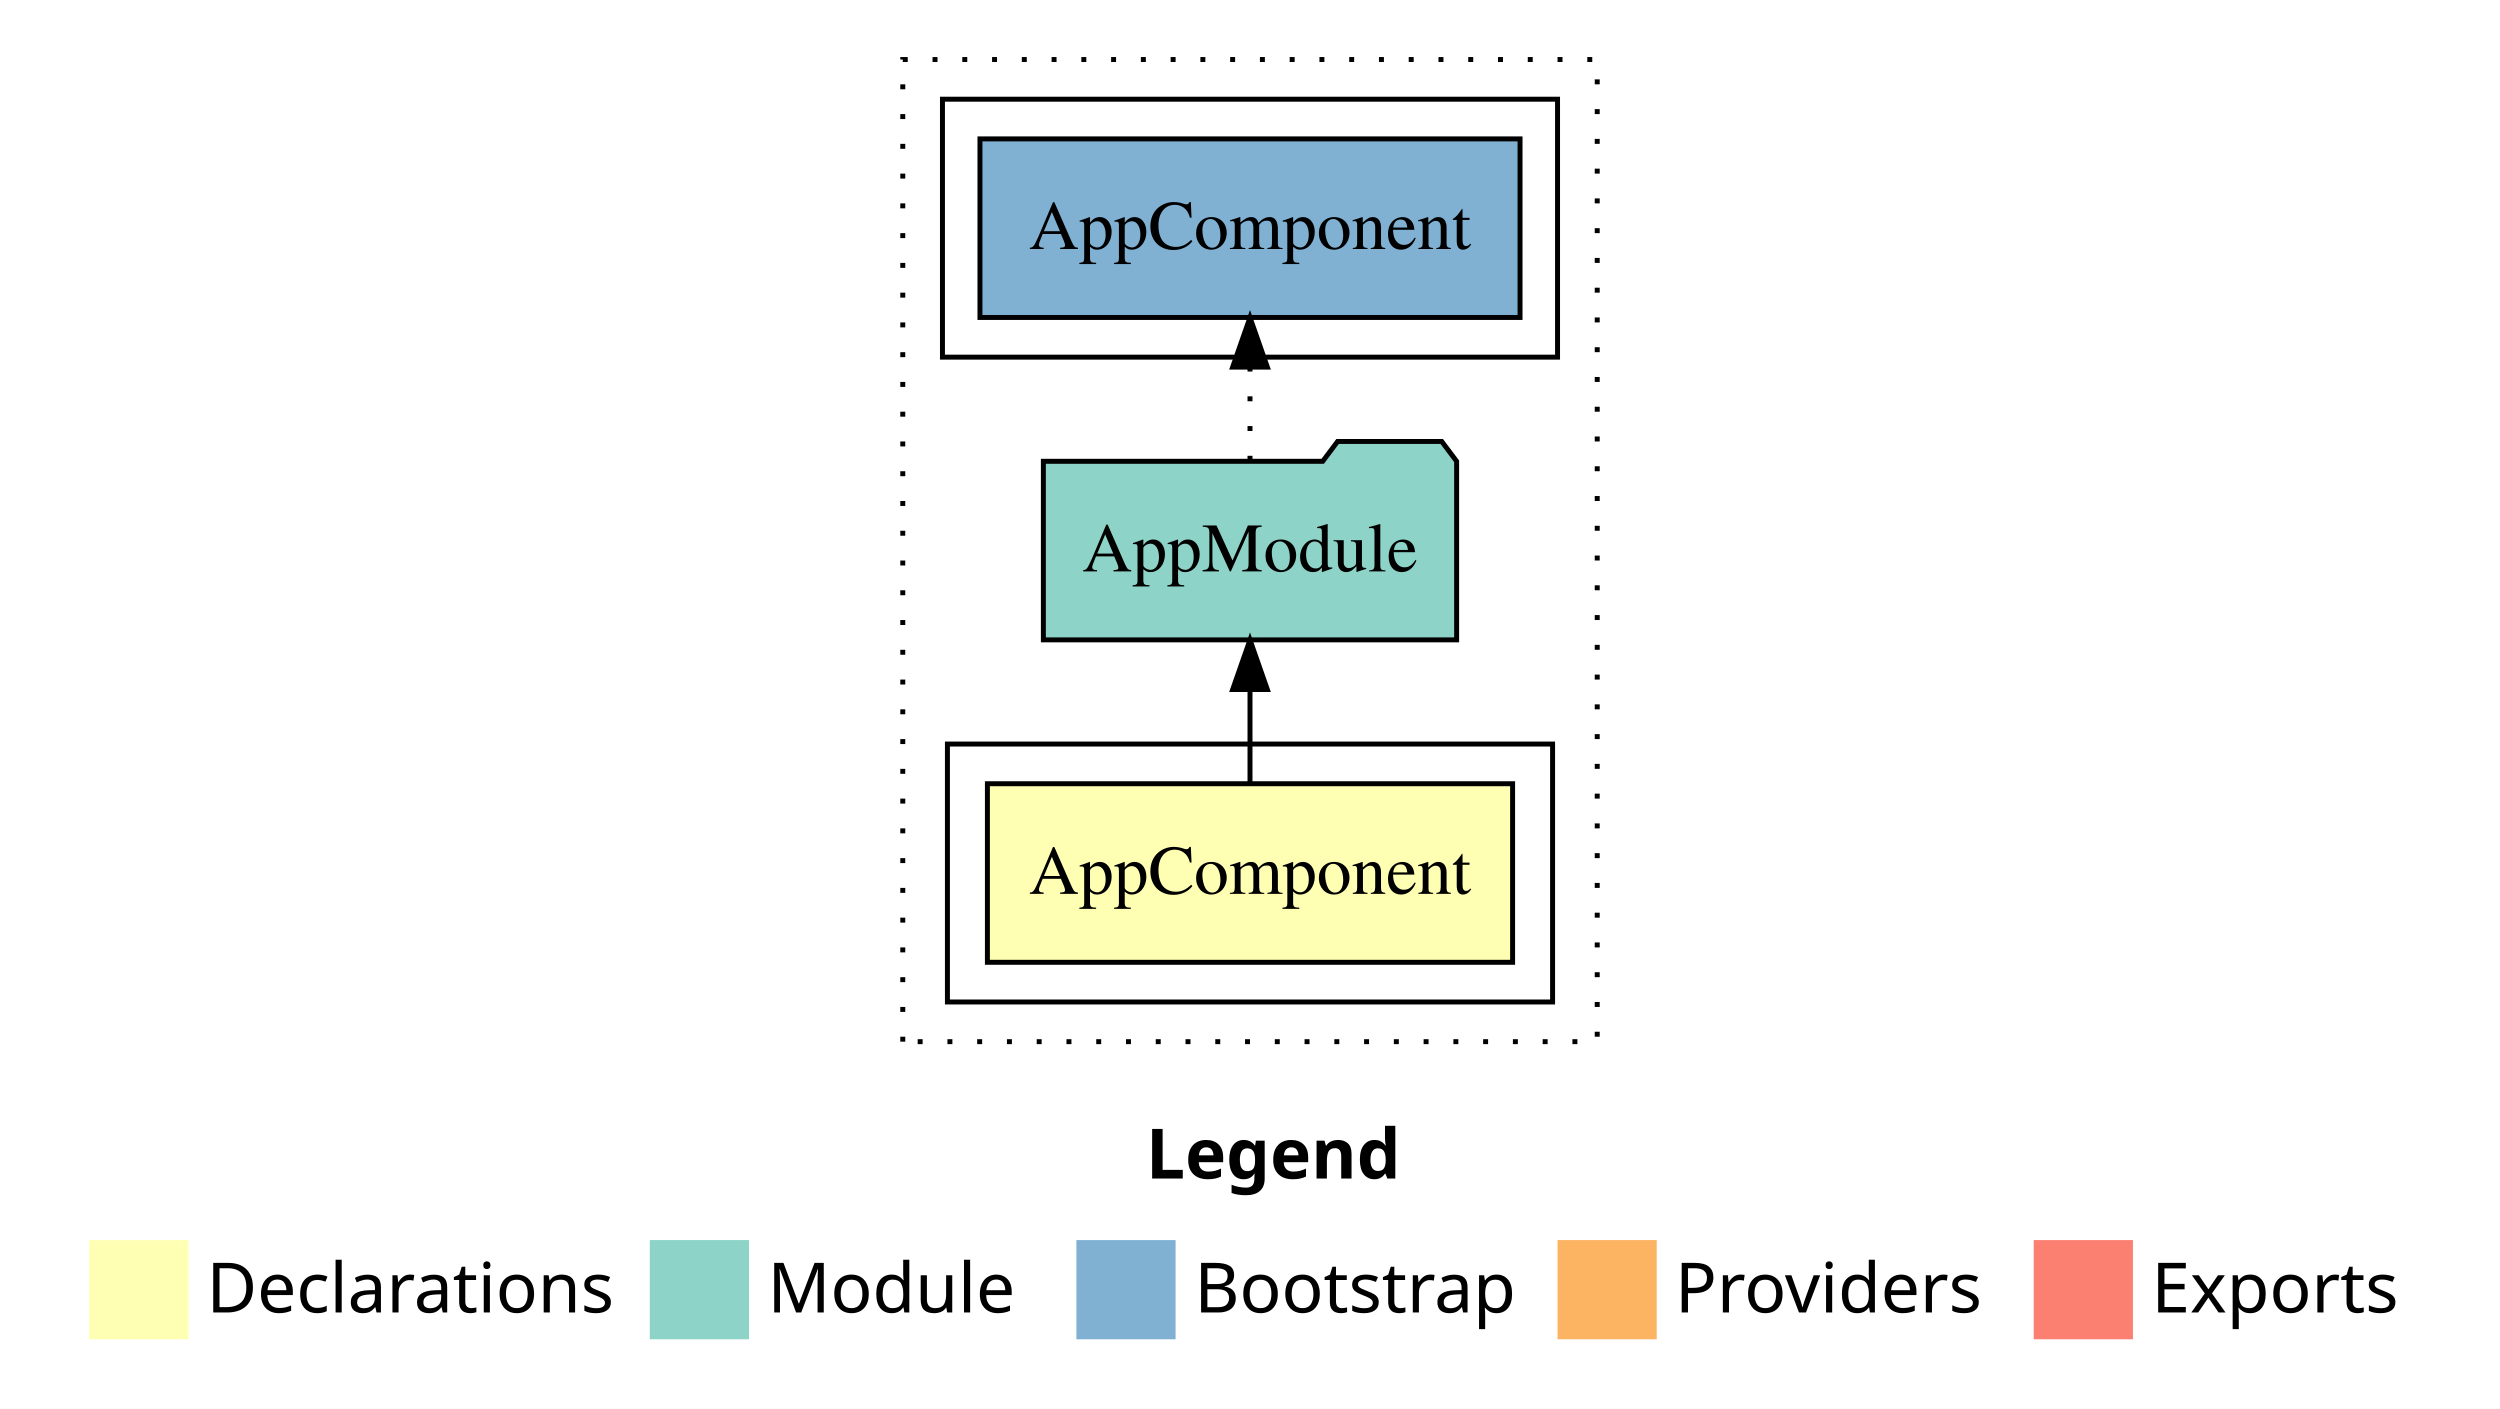
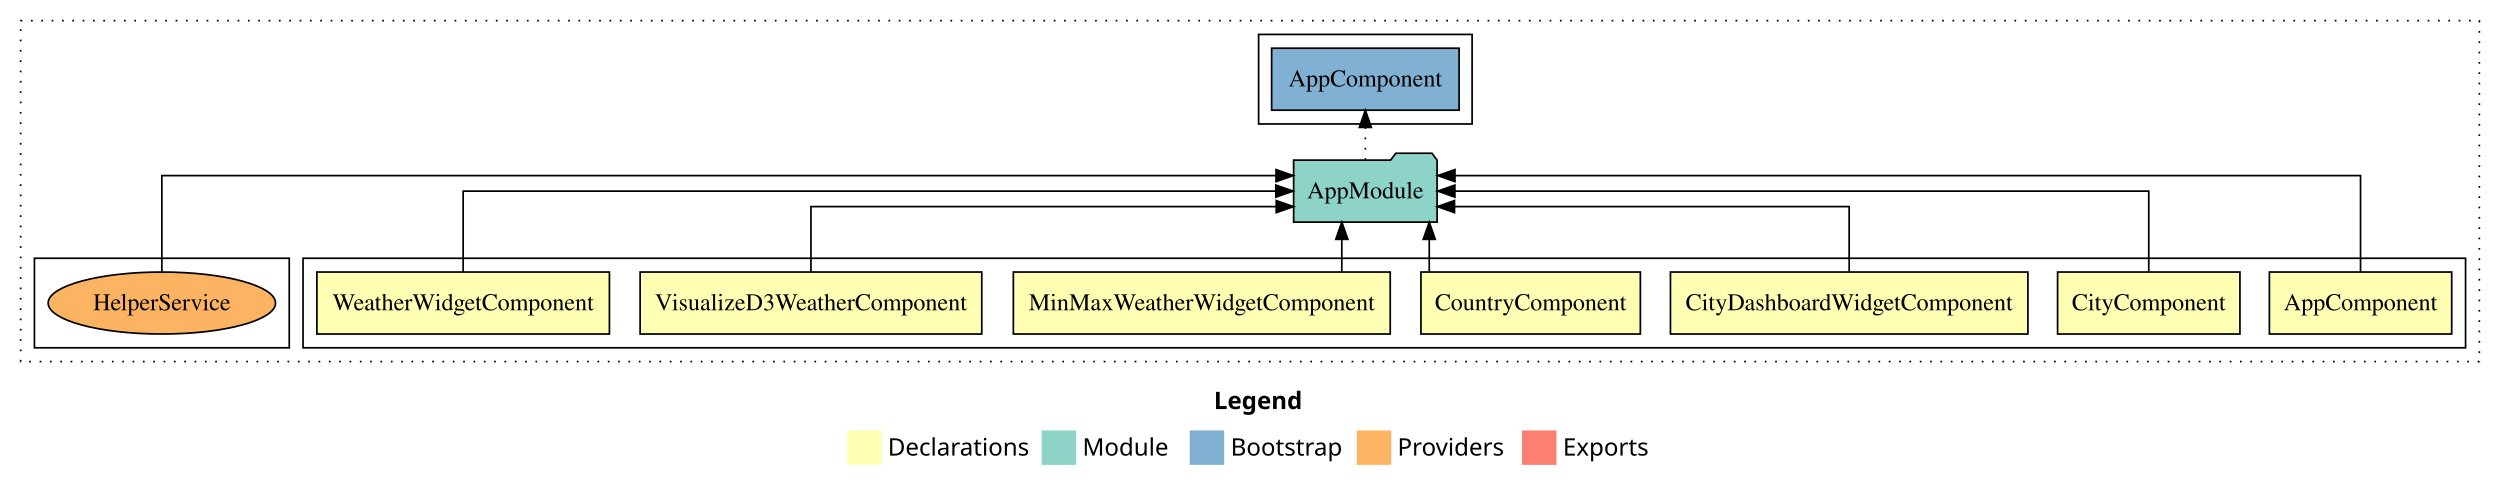
- <svg xmlns="http://www.w3.org/2000/svg" width="504pt" height="284pt" viewBox="0.00 0.00 504.00 284.00">
+ <svg xmlns="http://www.w3.org/2000/svg" width="1452pt" height="284pt" viewBox="0.00 0.00 1452.00 284.00">
  <g id="graph0" class="graph" transform="scale(1 1) rotate(0) translate(4 280)">
-     <polygon fill="#ffffff" stroke="transparent" points="-4,4 -4,-280 500,-280 500,4 -4,4" />
-     <text text-anchor="start" x="227.009" y="-42.4" font-family="sans-serif" font-weight="bold" font-size="14.00" fill="#000000">Legend</text>
-     <polygon fill="#ffffb3" stroke="transparent" points="14,-10 14,-30 34,-30 34,-10 14,-10" />
-     <text text-anchor="start" x="37.629" y="-15.4" font-family="sans-serif" font-size="14.00" fill="#000000">  Declarations</text>
-     <polygon fill="#8dd3c7" stroke="transparent" points="127,-10 127,-30 147,-30 147,-10 127,-10" />
-     <text text-anchor="start" x="150.725" y="-15.4" font-family="sans-serif" font-size="14.00" fill="#000000">  Module</text>
-     <polygon fill="#80b1d3" stroke="transparent" points="213,-10 213,-30 233,-30 233,-10 213,-10" />
-     <text text-anchor="start" x="236.781" y="-15.4" font-family="sans-serif" font-size="14.00" fill="#000000">  Bootstrap</text>
-     <polygon fill="#fdb462" stroke="transparent" points="310,-10 310,-30 330,-30 330,-10 310,-10" />
-     <text text-anchor="start" x="333.673" y="-15.4" font-family="sans-serif" font-size="14.00" fill="#000000">  Providers</text>
-     <polygon fill="#fb8072" stroke="transparent" points="406,-10 406,-30 426,-30 426,-10 406,-10" />
-     <text text-anchor="start" x="429.726" y="-15.4" font-family="sans-serif" font-size="14.00" fill="#000000">  Exports</text>
+     <polygon fill="#ffffff" stroke="transparent" points="-4,4 -4,-280 1448,-280 1448,4 -4,4" />
+     <text text-anchor="start" x="701.009" y="-42.4" font-family="sans-serif" font-weight="bold" font-size="14.00" fill="#000000">Legend</text>
+     <polygon fill="#ffffb3" stroke="transparent" points="488,-10 488,-30 508,-30 508,-10 488,-10" />
+     <text text-anchor="start" x="511.629" y="-15.4" font-family="sans-serif" font-size="14.00" fill="#000000">  Declarations</text>
+     <polygon fill="#8dd3c7" stroke="transparent" points="601,-10 601,-30 621,-30 621,-10 601,-10" />
+     <text text-anchor="start" x="624.725" y="-15.4" font-family="sans-serif" font-size="14.00" fill="#000000">  Module</text>
+     <polygon fill="#80b1d3" stroke="transparent" points="687,-10 687,-30 707,-30 707,-10 687,-10" />
+     <text text-anchor="start" x="710.781" y="-15.4" font-family="sans-serif" font-size="14.00" fill="#000000">  Bootstrap</text>
+     <polygon fill="#fdb462" stroke="transparent" points="784,-10 784,-30 804,-30 804,-10 784,-10" />
+     <text text-anchor="start" x="807.673" y="-15.4" font-family="sans-serif" font-size="14.00" fill="#000000">  Providers</text>
+     <polygon fill="#fb8072" stroke="transparent" points="880,-10 880,-30 900,-30 900,-10 880,-10" />
+     <text text-anchor="start" x="903.726" y="-15.4" font-family="sans-serif" font-size="14.00" fill="#000000">  Exports</text>
    <g id="clust1" class="cluster">
-       <polygon fill="none" stroke="#000000" stroke-dasharray="1,5" points="178,-70 178,-268 318,-268 318,-70 178,-70" />
+       <polygon fill="none" stroke="#000000" stroke-dasharray="1,5" points="8,-70 8,-268 1436,-268 1436,-70 8,-70" />
    </g>
    <g id="clust2" class="cluster">
-       <polygon fill="none" stroke="#000000" points="187,-78 187,-130 309,-130 309,-78 187,-78" />
+       <polygon fill="none" stroke="#000000" points="172,-78 172,-130 1428,-130 1428,-78 172,-78" />
    </g>
-     <g id="clust6" class="cluster">
-       <polygon fill="none" stroke="#000000" points="186,-208 186,-260 310,-260 310,-208 186,-208" />
+     <g id="clust12" class="cluster">
+       <polygon fill="none" stroke="#000000" points="727,-208 727,-260 851,-260 851,-208 727,-208" />
+     </g>
+     <g id="clust13" class="cluster">
+       <polygon fill="none" stroke="#000000" points="16,-78 16,-130 164,-130 164,-78 16,-78" />
    </g>
    <g id="node1" class="node">
-       <polygon fill="#ffffb3" stroke="#000000" points="300.94,-122 195.06,-122 195.06,-86 300.94,-86 300.94,-122" />
-       <text text-anchor="middle" x="248" y="-99.8" font-family="Times,serif" font-size="14.00" fill="#000000">AppComponent</text>
+       <polygon fill="#ffffb3" stroke="#000000" points="1419.94,-122 1314.06,-122 1314.06,-86 1419.94,-86 1419.94,-122" />
+       <text text-anchor="middle" x="1367" y="-99.8" font-family="Times,serif" font-size="14.00" fill="#000000">AppComponent</text>
+     </g>
+     <g id="node8" class="node">
+       <polygon fill="#8dd3c7" stroke="#000000" points="830.657,-187 827.657,-191 806.657,-191 803.657,-187 747.343,-187 747.343,-151 830.657,-151 830.657,-187" />
+       <text text-anchor="middle" x="789" y="-164.8" font-family="Times,serif" font-size="14.00" fill="#000000">AppModule</text>
+     </g>
+     <g id="edge1" class="edge">
+       <path fill="none" stroke="#000000" d="M1367,-122.292C1367,-144.206 1367,-178 1367,-178 1367,-178 841.034,-178 841.034,-178" />
+       <polygon fill="#000000" stroke="#000000" points="841.034,-174.5 831.034,-178 841.034,-181.5 841.034,-174.5" />
    </g>
    <g id="node2" class="node">
-       <polygon fill="#8dd3c7" stroke="#000000" points="289.657,-187 286.657,-191 265.657,-191 262.657,-187 206.343,-187 206.343,-151 289.657,-151 289.657,-187" />
-       <text text-anchor="middle" x="248" y="-164.8" font-family="Times,serif" font-size="14.00" fill="#000000">AppModule</text>
+       <polygon fill="#ffffb3" stroke="#000000" points="1296.951,-122 1191.049,-122 1191.049,-86 1296.951,-86 1296.951,-122" />
+       <text text-anchor="middle" x="1244" y="-99.8" font-family="Times,serif" font-size="14.00" fill="#000000">CityComponent</text>
    </g>
-     <g id="edge1" class="edge">
-       <path fill="none" stroke="#000000" d="M248,-122.106C248,-122.106 248,-140.991 248,-140.991" />
-       <polygon fill="#000000" stroke="#000000" points="244.5,-140.991 248,-150.991 251.5,-140.991 244.5,-140.991" />
+     <g id="edge2" class="edge">
+       <path fill="none" stroke="#000000" d="M1244,-122.106C1244,-141.339 1244,-169 1244,-169 1244,-169 840.99,-169 840.99,-169" />
+       <polygon fill="#000000" stroke="#000000" points="840.99,-165.5 830.99,-169 840.99,-172.5 840.99,-165.5" />
    </g>
    <g id="node3" class="node">
-       <polygon fill="#80b1d3" stroke="#000000" points="302.439,-252 193.561,-252 193.561,-216 302.439,-216 302.439,-252" />
-       <text text-anchor="middle" x="248" y="-229.8" font-family="Times,serif" font-size="14.00" fill="#000000">AppComponent </text>
+       <polygon fill="#ffffb3" stroke="#000000" points="1173.802,-122 966.198,-122 966.198,-86 1173.802,-86 1173.802,-122" />
+       <text text-anchor="middle" x="1070" y="-99.8" font-family="Times,serif" font-size="14.00" fill="#000000">CityDashboardWidgetComponent</text>
    </g>
-     <g id="edge2" class="edge">
-       <path fill="none" stroke="#000000" stroke-dasharray="1,5" d="M248,-187.106C248,-187.106 248,-205.991 248,-205.991" />
-       <polygon fill="#000000" stroke="#000000" points="244.5,-205.991 248,-215.991 251.5,-205.991 244.5,-205.991" />
+     <g id="edge3" class="edge">
+       <path fill="none" stroke="#000000" d="M1070,-122.027C1070,-138.398 1070,-160 1070,-160 1070,-160 840.765,-160 840.765,-160" />
+       <polygon fill="#000000" stroke="#000000" points="840.765,-156.5 830.765,-160 840.765,-163.5 840.765,-156.5" />
+     </g>
+     <g id="node4" class="node">
+       <polygon fill="#ffffb3" stroke="#000000" points="948.72,-122 821.28,-122 821.28,-86 948.72,-86 948.72,-122" />
+       <text text-anchor="middle" x="885" y="-99.8" font-family="Times,serif" font-size="14.00" fill="#000000">CountryComponent</text>
+     </g>
+     <g id="edge4" class="edge">
+       <path fill="none" stroke="#000000" d="M826.109,-122.106C826.109,-122.106 826.109,-140.991 826.109,-140.991" />
+       <polygon fill="#000000" stroke="#000000" points="822.609,-140.991 826.109,-150.991 829.609,-140.991 822.609,-140.991" />
+     </g>
+     <g id="node5" class="node">
+       <polygon fill="#ffffb3" stroke="#000000" points="803.447,-122 584.553,-122 584.553,-86 803.447,-86 803.447,-122" />
+       <text text-anchor="middle" x="694" y="-99.8" font-family="Times,serif" font-size="14.00" fill="#000000">MinMaxWeatherWidgetComponent</text>
+     </g>
+     <g id="edge5" class="edge">
+       <path fill="none" stroke="#000000" d="M775.323,-122.106C775.323,-122.106 775.323,-140.991 775.323,-140.991" />
+       <polygon fill="#000000" stroke="#000000" points="771.823,-140.991 775.323,-150.991 778.823,-140.991 771.823,-140.991" />
+     </g>
+     <g id="node6" class="node">
+       <polygon fill="#ffffb3" stroke="#000000" points="566.216,-122 367.784,-122 367.784,-86 566.216,-86 566.216,-122" />
+       <text text-anchor="middle" x="467" y="-99.8" font-family="Times,serif" font-size="14.00" fill="#000000">VisualizeD3WeatherComponent</text>
+     </g>
+     <g id="edge6" class="edge">
+       <path fill="none" stroke="#000000" d="M467,-122.027C467,-138.398 467,-160 467,-160 467,-160 737.234,-160 737.234,-160" />
+       <polygon fill="#000000" stroke="#000000" points="737.234,-163.5 747.234,-160 737.234,-156.5 737.234,-163.5" />
+     </g>
+     <g id="node7" class="node">
+       <polygon fill="#ffffb3" stroke="#000000" points="349.952,-122 180.048,-122 180.048,-86 349.952,-86 349.952,-122" />
+       <text text-anchor="middle" x="265" y="-99.8" font-family="Times,serif" font-size="14.00" fill="#000000">WeatherWidgetComponent</text>
+     </g>
+     <g id="edge7" class="edge">
+       <path fill="none" stroke="#000000" d="M265,-122.106C265,-141.339 265,-169 265,-169 265,-169 737.005,-169 737.005,-169" />
+       <polygon fill="#000000" stroke="#000000" points="737.005,-172.5 747.005,-169 737.005,-165.5 737.005,-172.5" />
+     </g>
+     <g id="node9" class="node">
+       <polygon fill="#80b1d3" stroke="#000000" points="843.439,-252 734.561,-252 734.561,-216 843.439,-216 843.439,-252" />
+       <text text-anchor="middle" x="789" y="-229.8" font-family="Times,serif" font-size="14.00" fill="#000000">AppComponent </text>
+     </g>
+     <g id="edge8" class="edge">
+       <path fill="none" stroke="#000000" stroke-dasharray="1,5" d="M789,-187.106C789,-187.106 789,-205.991 789,-205.991" />
+       <polygon fill="#000000" stroke="#000000" points="785.5,-205.991 789,-215.991 792.5,-205.991 785.5,-205.991" />
+     </g>
+     <g id="node10" class="node">
+       <ellipse fill="#fdb462" stroke="#000000" cx="90" cy="-104" rx="66.028" ry="18" />
+       <text text-anchor="middle" x="90" y="-99.8" font-family="Times,serif" font-size="14.00" fill="#000000">HelperService</text>
+     </g>
+     <g id="edge9" class="edge">
+       <path fill="none" stroke="#000000" d="M90,-122.292C90,-144.206 90,-178 90,-178 90,-178 737.109,-178 737.109,-178" />
+       <polygon fill="#000000" stroke="#000000" points="737.109,-181.5 747.109,-178 737.108,-174.5 737.109,-181.5" />
    </g>
  </g>
</svg>
